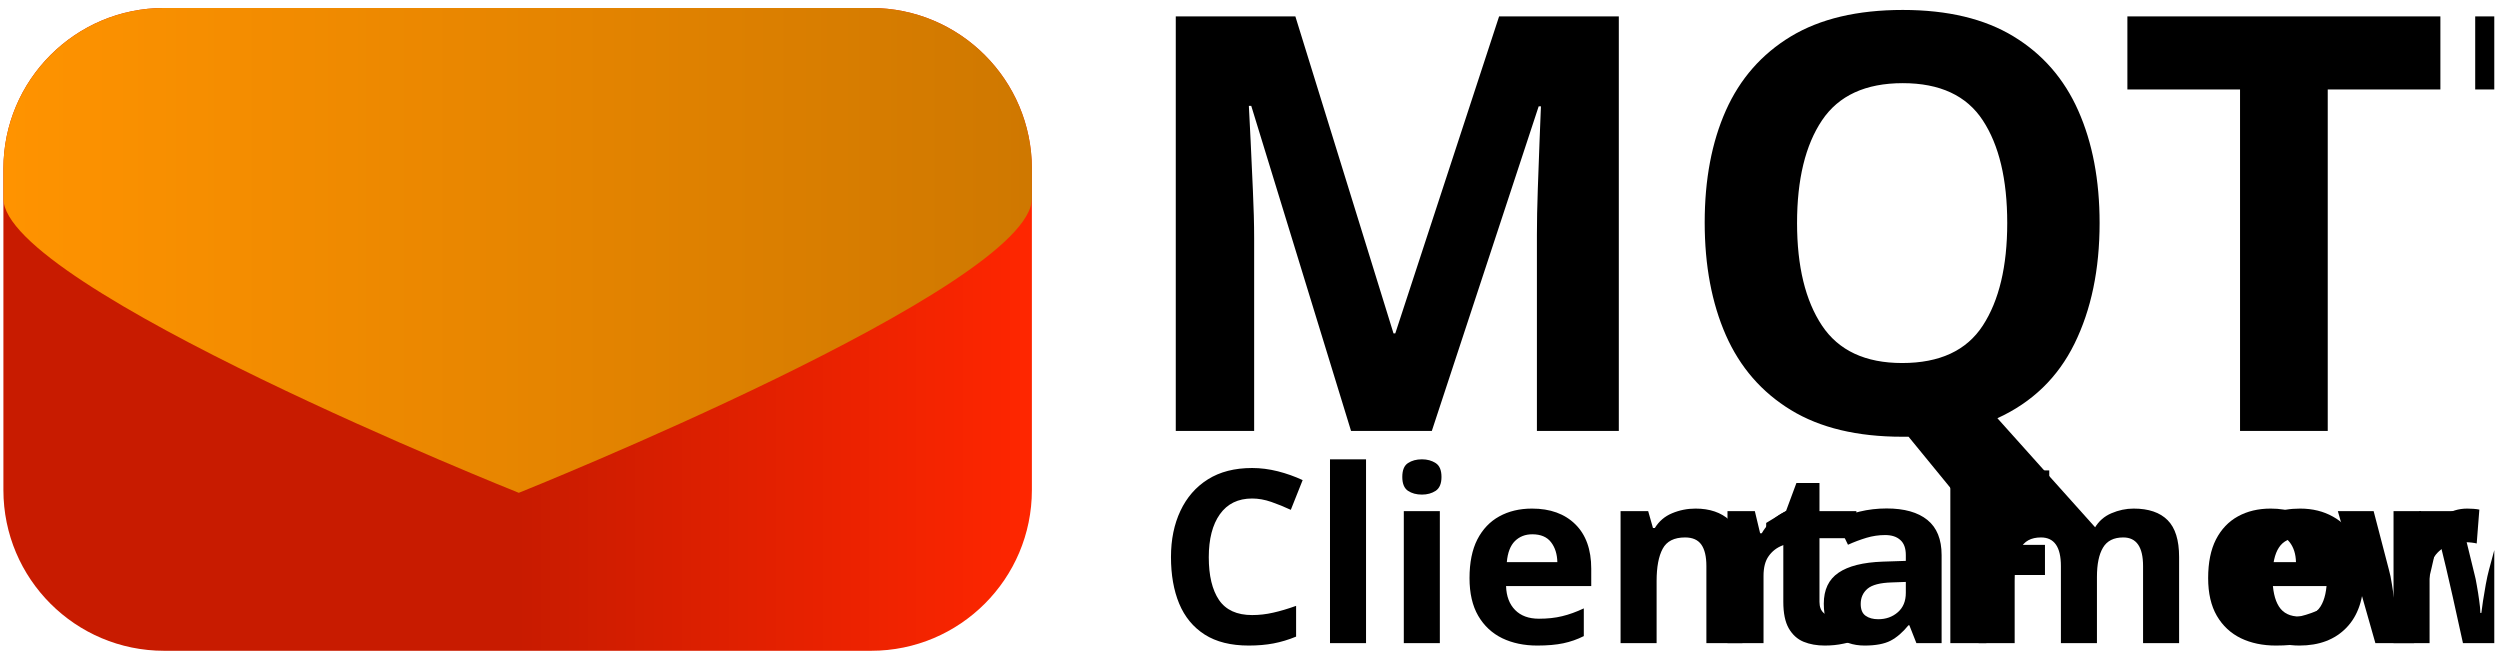
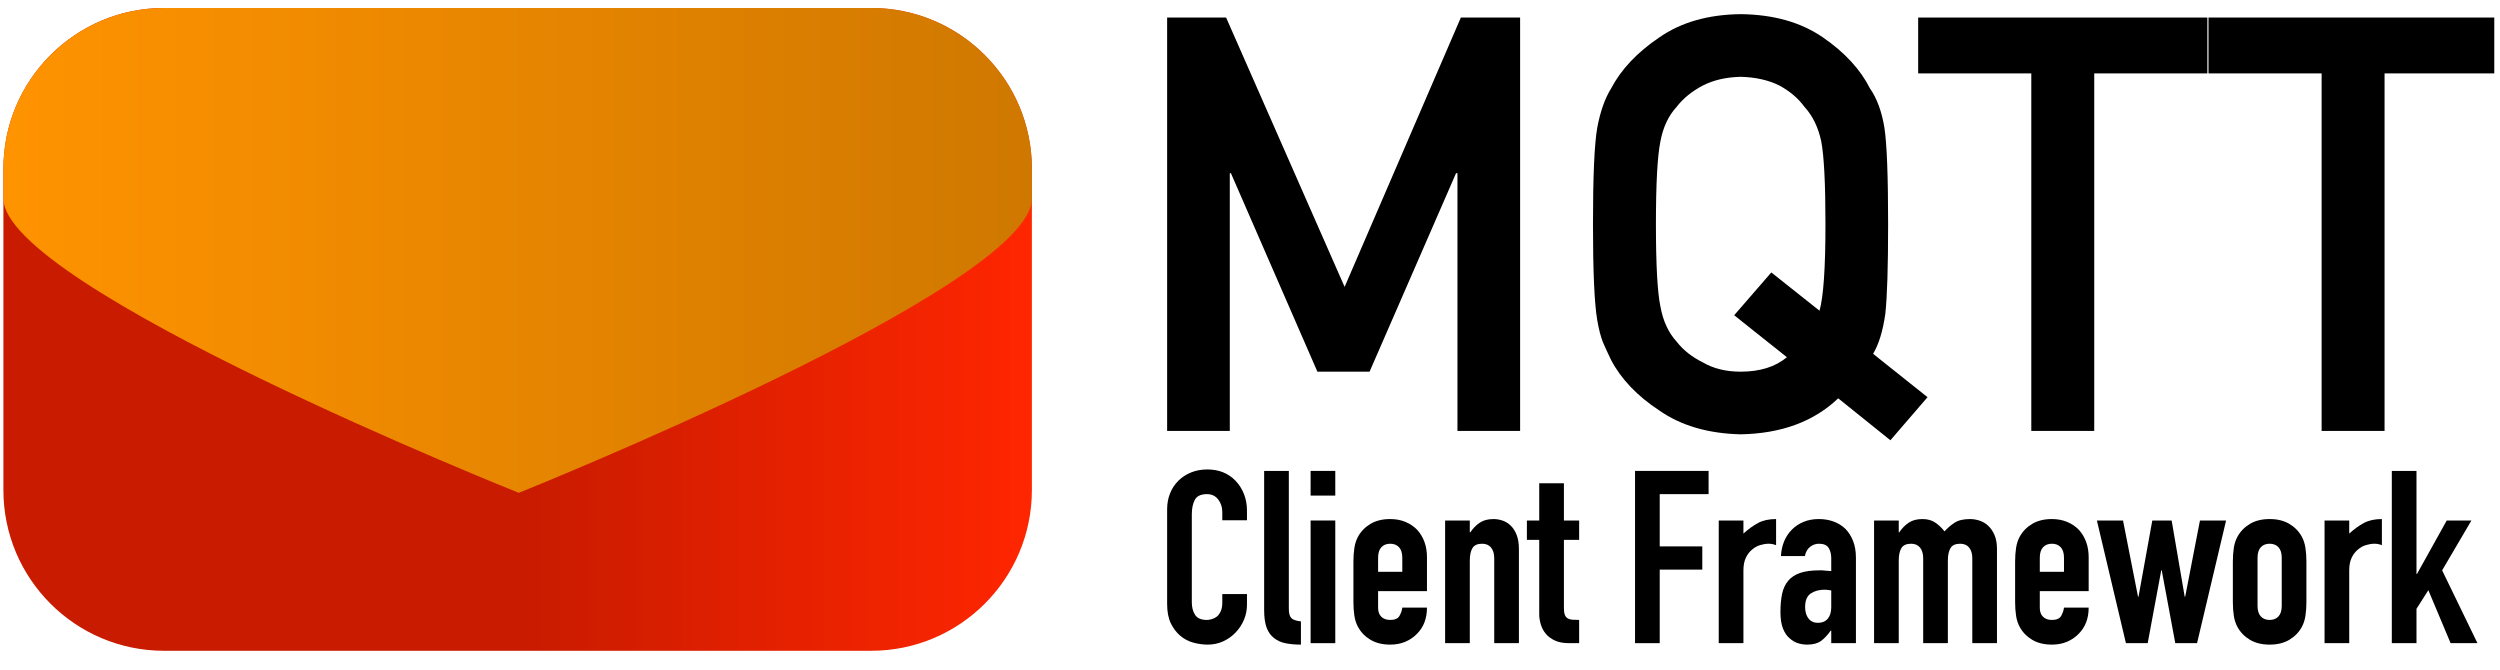
<svg xmlns="http://www.w3.org/2000/svg" width="100%" height="100%" viewBox="0 0 310 83" version="1.1" xml:space="preserve" style="fill-rule:evenodd;clip-rule:evenodd;stroke-linejoin:round;stroke-miterlimit:1.414;">
  <g id="Artboard1" transform="matrix(1,0,0,1.02944,-103.422,-338.672)">
    <rect x="103.422" y="328.988" width="309.291" height="79.707" style="fill:none;" />
    <clipPath id="_clip1">
      <rect x="103.422" y="328.988" width="309.291" height="79.707" />
    </clipPath>
    <g clip-path="url(#_clip1)">
      <g transform="matrix(1,0,0,0.971405,0.421698,41.3778)">
        <g transform="matrix(1,0,0,1,-0.266476,0)">
-           <text x="242.577px" y="349.509px" style="font-family:'DINAlternate-Bold', 'DIN Alternate', sans-serif;font-weight:700;font-size:72px;">MQTT</text>
+           <path d="M247.991,298.251L255.304,298.251L269.999,331.65L284.413,298.251L291.761,298.251L291.761,349.509L283.991,349.509L283.991,317.552L283.816,317.552L273.093,342.162L266.624,342.162L255.901,317.552L255.761,317.552L255.761,349.509L247.991,349.509L247.991,298.251Z" style="fill-rule:nonzero;" />
+           <path d="M318.304,335.166L322.909,329.857L328.886,334.603C329.378,332.869 329.624,329.294 329.624,323.88C329.624,318.841 329.448,315.408 329.097,313.58C328.722,311.845 328.03,310.427 327.023,309.326C326.249,308.271 325.218,307.392 323.929,306.689C322.569,306.009 320.964,305.646 319.112,305.599C317.284,305.646 315.714,306.009 314.401,306.689C313.066,307.392 311.987,308.271 311.167,309.326C310.159,310.427 309.491,311.845 309.163,313.58C308.788,315.408 308.601,318.841 308.601,323.88C308.601,328.919 308.788,332.33 309.163,334.111C309.491,335.892 310.159,337.333 311.167,338.435C311.987,339.49 313.066,340.345 314.401,341.001C315.714,341.775 317.284,342.162 319.112,342.162C321.503,342.162 323.413,341.564 324.843,340.369L318.304,335.166ZM331.206,345.466C328.183,348.349 324.151,349.837 319.112,349.931C315.081,349.837 311.718,348.853 309.023,346.978C306.28,345.173 304.288,343.087 303.046,340.72C302.671,339.947 302.331,339.208 302.026,338.505C301.745,337.779 301.511,336.865 301.323,335.763C300.972,333.701 300.796,329.74 300.796,323.88C300.796,317.927 300.972,313.943 301.323,311.927C301.698,309.912 302.273,308.283 303.046,307.041C304.288,304.673 306.28,302.564 309.023,300.712C311.718,298.837 315.081,297.876 319.112,297.83C323.191,297.876 326.589,298.837 329.308,300.712C332.003,302.564 333.948,304.673 335.144,307.041C336.011,308.283 336.609,309.912 336.937,311.927C337.241,313.943 337.394,317.927 337.394,323.88C337.394,329.201 337.276,332.916 337.042,335.025C336.737,337.134 336.234,338.775 335.53,339.947L342.28,345.326L337.675,350.669L331.206,345.466Z" style="fill-rule:nonzero;" />
+           <path d="M355.148,305.177L341.12,305.177L341.12,298.251L376.98,298.251L376.98,305.177L362.952,305.177L362.952,349.509L355.148,349.509L355.148,305.177Z" style="fill-rule:nonzero;" />
+           <path d="M391.148,305.177L377.12,305.177L377.12,298.251L412.98,298.251L412.98,305.177L398.952,305.177L398.952,349.509L391.148,349.509L391.148,305.177Z" style="fill-rule:nonzero;" />
        </g>
        <g transform="matrix(1,0,0,1,0.212934,12.2682)">
-           <text x="246.252px" y="363.559px" style="font-family:'DINCondensed-Bold', 'DIN Condensed';font-weight:700;font-stretch:condensed;font-size:30px;">Client F<tspan x="314.652px 322.812px 333.912px " y="363.559px 363.559px 363.559px ">ram</tspan>ew<tspan x="378.672px 389.772px " y="363.559px 363.559px ">or</tspan>k</text>
+           <path d="M257.412,357.469L257.412,358.789C257.412,359.449 257.287,360.074 257.037,360.664C256.787,361.254 256.442,361.779 256.002,362.239C255.562,362.699 255.047,363.064 254.457,363.334C253.867,363.604 253.232,363.739 252.552,363.739C251.972,363.739 251.382,363.659 250.782,363.499C250.182,363.339 249.642,363.059 249.162,362.659C248.682,362.259 248.287,361.744 247.977,361.114C247.667,360.484 247.512,359.679 247.512,358.699L247.512,346.939C247.512,346.239 247.632,345.589 247.872,344.989C248.112,344.389 248.452,343.869 248.892,343.429C249.332,342.989 249.857,342.644 250.467,342.394C251.077,342.144 251.752,342.019 252.492,342.019C253.932,342.019 255.102,342.489 256.002,343.429C256.442,343.889 256.787,344.434 257.037,345.064C257.287,345.694 257.412,346.379 257.412,347.119L257.412,348.319L254.352,348.319L254.352,347.299C254.352,346.699 254.182,346.179 253.842,345.739C253.502,345.299 253.042,345.079 252.462,345.079C251.702,345.079 251.197,345.314 250.947,345.784C250.697,346.254 250.572,346.849 250.572,347.569L250.572,358.489C250.572,359.109 250.707,359.629 250.977,360.049C251.247,360.469 251.732,360.679 252.432,360.679C252.632,360.679 252.847,360.644 253.077,360.574C253.307,360.504 253.522,360.389 253.722,360.229C253.902,360.069 254.052,359.849 254.172,359.569C254.292,359.289 254.352,358.939 254.352,358.519L254.352,357.469L257.412,357.469Z" style="fill-rule:nonzero;" />
+           <path d="M259.542,342.199L262.602,342.199L262.602,359.269C262.602,359.849 262.707,360.244 262.917,360.454C263.127,360.664 263.522,360.799 264.102,360.859L264.102,363.739C263.402,363.739 262.772,363.684 262.212,363.574C261.652,363.464 261.172,363.249 260.772,362.929C260.372,362.629 260.067,362.204 259.857,361.654C259.647,361.104 259.542,360.379 259.542,359.479L259.542,342.199Z" style="fill-rule:nonzero;" />
+           <path d="M265.302,363.559L265.302,348.349L268.362,348.349L268.362,363.559L265.302,363.559ZM265.302,345.259L265.302,342.199L268.362,342.199L268.362,345.259L265.302,345.259Z" style="fill-rule:nonzero;" />
+           <path d="M279.732,357.109L273.672,357.109L273.672,359.179C273.672,359.659 273.807,360.029 274.077,360.289C274.347,360.549 274.712,360.679 275.172,360.679C275.752,360.679 276.137,360.509 276.327,360.169C276.517,359.829 276.632,359.489 276.672,359.149L279.732,359.149C279.732,360.489 279.322,361.569 278.502,362.389C278.102,362.809 277.622,363.139 277.062,363.379C276.502,363.619 275.872,363.739 275.172,363.739C274.212,363.739 273.397,363.539 272.727,363.139C272.057,362.739 271.542,362.209 271.182,361.549C270.962,361.149 270.812,360.689 270.732,360.169C270.652,359.649 270.612,359.079 270.612,358.459L270.612,353.449C270.612,352.829 270.652,352.259 270.732,351.739C270.812,351.219 270.962,350.759 271.182,350.359C271.542,349.699 272.057,349.169 272.727,348.769C273.397,348.369 274.212,348.169 275.172,348.169C275.872,348.169 276.507,348.289 277.077,348.529C277.647,348.769 278.132,349.099 278.532,349.519C279.332,350.419 279.732,351.549 279.732,352.909L279.732,357.109ZM273.672,354.709L276.672,354.709L276.672,352.969C276.672,352.389 276.537,351.954 276.267,351.664C275.997,351.374 275.632,351.229 275.172,351.229C274.712,351.229 274.347,351.374 274.077,351.664C273.807,351.954 273.672,352.389 273.672,352.969L273.672,354.709Z" style="fill-rule:nonzero;" />
+           <path d="M281.982,363.559L281.982,348.349L285.042,348.349L285.042,349.819L285.102,349.819C285.422,349.339 285.807,348.944 286.257,348.634C286.707,348.324 287.282,348.169 287.982,348.169C288.362,348.169 288.742,348.234 289.122,348.364C289.502,348.494 289.842,348.709 290.142,349.009C290.442,349.309 290.682,349.694 290.862,350.164C291.042,350.634 291.132,351.209 291.132,351.889L291.132,363.559L288.072,363.559L288.072,353.029C288.072,352.469 287.942,352.029 287.682,351.709C287.422,351.389 287.052,351.229 286.572,351.229C285.992,351.229 285.592,351.409 285.372,351.769C285.152,352.129 285.042,352.649 285.042,353.329L285.042,363.559L281.982,363.559Z" style="fill-rule:nonzero;" />
+           <path d="M293.652,348.349L293.652,343.729L296.712,343.729L296.712,348.349L298.602,348.349L298.602,350.749L296.712,350.749L296.712,359.179C296.712,359.539 296.747,359.819 296.817,360.019C296.887,360.219 297.002,360.369 297.162,360.469C297.322,360.569 297.517,360.629 297.747,360.649C297.977,360.669 298.262,360.679 298.602,360.679L298.602,363.559L297.342,363.559C296.642,363.559 296.057,363.449 295.587,363.229C295.117,363.009 294.742,362.729 294.462,362.389C294.182,362.049 293.977,361.664 293.847,361.234C293.717,360.804 293.652,360.389 293.652,359.989L293.652,350.749L292.122,350.749L292.122,348.349L293.652,348.349Z" style="fill-rule:nonzero;" />
+           <path d="M305.532,363.559L305.532,342.199L314.652,342.199L314.652,345.079L308.592,345.079L308.592,351.559L313.872,351.559L313.872,354.439L308.592,354.439L308.592,363.559L305.532,363.559Z" style="fill-rule:nonzero;" />
+           <path d="M315.912,363.559L315.912,348.349L318.972,348.349L318.972,349.969C319.592,349.409 320.202,348.969 320.802,348.649C321.402,348.329 322.142,348.169 323.022,348.169L323.022,351.409C322.722,351.289 322.412,351.229 322.092,351.229C321.772,351.229 321.427,351.284 321.057,351.394C320.687,351.504 320.352,351.689 320.052,351.949C319.732,352.209 319.472,352.549 319.272,352.969C319.072,353.389 318.972,353.909 318.972,354.529L318.972,363.559L315.912,363.559Z" style="fill-rule:nonzero;" />
+           <path d="M329.862,363.559L329.862,361.999L329.802,361.999C329.402,362.559 328.997,362.989 328.587,363.289C328.177,363.589 327.602,363.739 326.862,363.739C326.502,363.739 326.137,363.684 325.767,363.574C325.397,363.464 325.042,363.259 324.702,362.959C324.362,362.679 324.087,362.274 323.877,361.744C323.667,361.214 323.562,360.529 323.562,359.689C323.562,358.829 323.632,358.074 323.772,357.424C323.912,356.774 324.172,356.229 324.552,355.789C324.912,355.369 325.402,355.054 326.022,354.844C326.642,354.634 327.432,354.529 328.392,354.529C328.492,354.529 328.602,354.529 328.722,354.529C328.842,354.529 328.952,354.539 329.052,354.559C329.152,354.579 329.272,354.589 329.412,354.589C329.552,354.589 329.702,354.599 329.862,354.619L329.862,353.029C329.862,352.509 329.752,352.079 329.532,351.739C329.312,351.399 328.912,351.229 328.332,351.229C327.932,351.229 327.567,351.359 327.237,351.619C326.907,351.879 326.692,352.259 326.592,352.759L323.622,352.759C323.702,351.399 324.162,350.299 325.002,349.459C325.402,349.059 325.882,348.744 326.442,348.514C327.002,348.284 327.632,348.169 328.332,348.169C328.972,348.169 329.572,348.269 330.132,348.469C330.692,348.669 331.182,348.969 331.602,349.369C332.002,349.769 332.322,350.269 332.562,350.869C332.802,351.469 332.922,352.169 332.922,352.969L332.922,363.559L329.862,363.559ZM329.862,357.019C329.522,356.959 329.242,356.929 329.022,356.929C328.362,356.929 327.797,357.084 327.327,357.394C326.857,357.704 326.622,358.269 326.622,359.089C326.622,359.669 326.762,360.139 327.042,360.499C327.322,360.859 327.712,361.039 328.212,361.039C328.732,361.039 329.137,360.869 329.427,360.529C329.717,360.189 329.862,359.709 329.862,359.089L329.862,357.019Z" style="fill-rule:nonzero;" />
+           <path d="M335.172,363.559L335.172,348.349L338.232,348.349L338.232,349.819L338.292,349.819C338.612,349.339 338.997,348.944 339.447,348.634C339.897,348.324 340.472,348.169 341.172,348.169C341.832,348.169 342.382,348.329 342.822,348.649C343.262,348.969 343.622,349.319 343.902,349.699C344.282,349.279 344.702,348.919 345.162,348.619C345.622,348.319 346.262,348.169 347.082,348.169C347.462,348.169 347.852,348.234 348.252,348.364C348.652,348.494 349.012,348.709 349.332,349.009C349.652,349.309 349.912,349.694 350.112,350.164C350.312,350.634 350.412,351.209 350.412,351.889L350.412,363.559L347.352,363.559L347.352,353.029C347.352,352.469 347.222,352.029 346.962,351.709C346.702,351.389 346.332,351.229 345.852,351.229C345.272,351.229 344.872,351.409 344.652,351.769C344.432,352.129 344.322,352.649 344.322,353.329L344.322,363.559L341.262,363.559L341.262,353.029C341.262,352.469 341.132,352.029 340.872,351.709C340.612,351.389 340.242,351.229 339.762,351.229C339.182,351.229 338.782,351.409 338.562,351.769C338.342,352.129 338.232,352.649 338.232,353.329L338.232,363.559L335.172,363.559Z" style="fill-rule:nonzero;" />
+           <path d="M361.782,357.109L355.722,357.109L355.722,359.179C355.722,359.659 355.857,360.029 356.127,360.289C356.397,360.549 356.762,360.679 357.222,360.679C357.802,360.679 358.187,360.509 358.377,360.169C358.567,359.829 358.682,359.489 358.722,359.149L361.782,359.149C361.782,360.489 361.372,361.569 360.552,362.389C360.152,362.809 359.672,363.139 359.112,363.379C358.552,363.619 357.922,363.739 357.222,363.739C356.262,363.739 355.447,363.539 354.777,363.139C354.107,362.739 353.592,362.209 353.232,361.549C353.012,361.149 352.862,360.689 352.782,360.169C352.702,359.649 352.662,359.079 352.662,358.459L352.662,353.449C352.662,352.829 352.702,352.259 352.782,351.739C352.862,351.219 353.012,350.759 353.232,350.359C353.592,349.699 354.107,349.169 354.777,348.769C355.447,348.369 356.262,348.169 357.222,348.169C357.922,348.169 358.557,348.289 359.127,348.529C359.697,348.769 360.182,349.099 360.582,349.519C361.382,350.419 361.782,351.549 361.782,352.909L361.782,357.109ZM355.722,354.709L358.722,354.709L358.722,352.969C358.722,352.389 358.587,351.954 358.317,351.664C358.047,351.374 357.682,351.229 357.222,351.229C356.762,351.229 356.397,351.374 356.127,351.664C355.857,351.954 355.722,352.389 355.722,352.969L355.722,354.709Z" style="fill-rule:nonzero;" />
+           <path d="M378.822,348.349L375.222,363.559L372.522,363.559L370.842,354.529L370.782,354.529L369.102,363.559L366.402,363.559L362.802,348.349L366.042,348.349L367.902,357.799L367.962,357.799L369.672,348.349L372.072,348.349L373.692,357.799L373.752,357.799L375.582,348.349L378.822,348.349Z" style="fill-rule:nonzero;" />
+           <path d="M379.662,353.449C379.662,352.829 379.702,352.259 379.782,351.739C379.862,351.219 380.012,350.759 380.232,350.359C380.592,349.699 381.107,349.169 381.777,348.769C382.447,348.369 383.262,348.169 384.222,348.169C385.182,348.169 385.997,348.369 386.667,348.769C387.337,349.169 387.852,349.699 388.212,350.359C388.432,350.759 388.582,351.219 388.662,351.739C388.742,352.259 388.782,352.829 388.782,353.449L388.782,358.459C388.782,359.079 388.742,359.649 388.662,360.169C388.582,360.689 388.432,361.149 388.212,361.549C387.852,362.209 387.337,362.739 386.667,363.139C385.997,363.539 385.182,363.739 384.222,363.739C383.262,363.739 382.447,363.539 381.777,363.139C381.107,362.739 380.592,362.209 380.232,361.549C380.012,361.149 379.862,360.689 379.782,360.169C379.702,359.649 379.662,359.079 379.662,358.459L379.662,353.449ZM382.722,358.939C382.722,359.519 382.857,359.954 383.127,360.244C383.397,360.534 383.762,360.679 384.222,360.679C384.682,360.679 385.047,360.534 385.317,360.244C385.587,359.954 385.722,359.519 385.722,358.939L385.722,352.969C385.722,352.389 385.587,351.954 385.317,351.664C385.047,351.374 384.682,351.229 384.222,351.229C383.762,351.229 383.397,351.374 383.127,351.664C382.857,351.954 382.722,352.389 382.722,352.969L382.722,358.939Z" style="fill-rule:nonzero;" />
+           <path d="M391.032,363.559L391.032,348.349L394.092,348.349L394.092,349.969C394.712,349.409 395.322,348.969 395.922,348.649C396.522,348.329 397.262,348.169 398.142,348.169L398.142,351.409C397.842,351.289 397.532,351.229 397.212,351.229C396.892,351.229 396.547,351.284 396.177,351.394C395.807,351.504 395.472,351.689 395.172,351.949C394.852,352.209 394.592,352.549 394.392,352.969C394.192,353.389 394.092,353.909 394.092,354.529L394.092,363.559L391.032,363.559Z" style="fill-rule:nonzero;" />
+           <path d="M399.372,363.559L399.372,342.199L402.432,342.199L402.432,354.979L402.492,354.979L406.182,348.349L409.242,348.349L405.612,354.529L409.992,363.559L406.662,363.559L403.902,356.989L402.432,359.299L402.432,363.559L399.372,363.559Z" style="fill-rule:nonzero;" />
        </g>
      </g>
      <g transform="matrix(0.318829,0,0,0.309712,-80.1126,182.674)">
        <g transform="matrix(0.96519,0,0,1.05457,20.0847,-25.9475)">
          <path d="M991.401,534.784C991.401,502.074 962.386,475.518 926.647,475.518L641.729,475.518C605.99,475.518 576.975,502.074 576.975,534.784L576.975,653.316C576.975,686.026 605.99,712.582 641.729,712.582L926.647,712.582C962.386,712.582 991.401,686.026 991.401,653.316L991.401,534.784Z" style="fill:url(#_Linear2);" />
        </g>
        <g transform="matrix(0.96519,0,0,1.05457,20.0847,-25.9475)">
          <path d="M991.401,534.784C991.401,502.074 962.386,475.518 926.647,475.518L641.729,475.518C605.99,475.518 576.975,502.074 576.975,534.784L576.975,545.785C576.975,578.495 784.659,654.323 784.659,654.323C784.659,654.323 991.401,578.487 991.401,545.778L991.401,534.784Z" style="fill:url(#_Linear3);" />
        </g>
      </g>
    </g>
  </g>
  <defs>
    <linearGradient id="_Linear2" x1="0" y1="0" x2="1" y2="0" gradientUnits="userSpaceOnUse" gradientTransform="matrix(207.213,0,0,118.532,784.188,594.05)">
      <stop offset="0" style="stop-color:rgb(200,27,0);stop-opacity:1" />
      <stop offset="1" style="stop-color:rgb(255,38,0);stop-opacity:1" />
    </linearGradient>
    <linearGradient id="_Linear3" x1="0" y1="0" x2="1" y2="0" gradientUnits="userSpaceOnUse" gradientTransform="matrix(414.426,0,0,179.028,576.975,565.032)">
      <stop offset="0" style="stop-color:rgb(255,147,0);stop-opacity:1" />
      <stop offset="1" style="stop-color:rgb(207,120,0);stop-opacity:1" />
    </linearGradient>
  </defs>
</svg>
